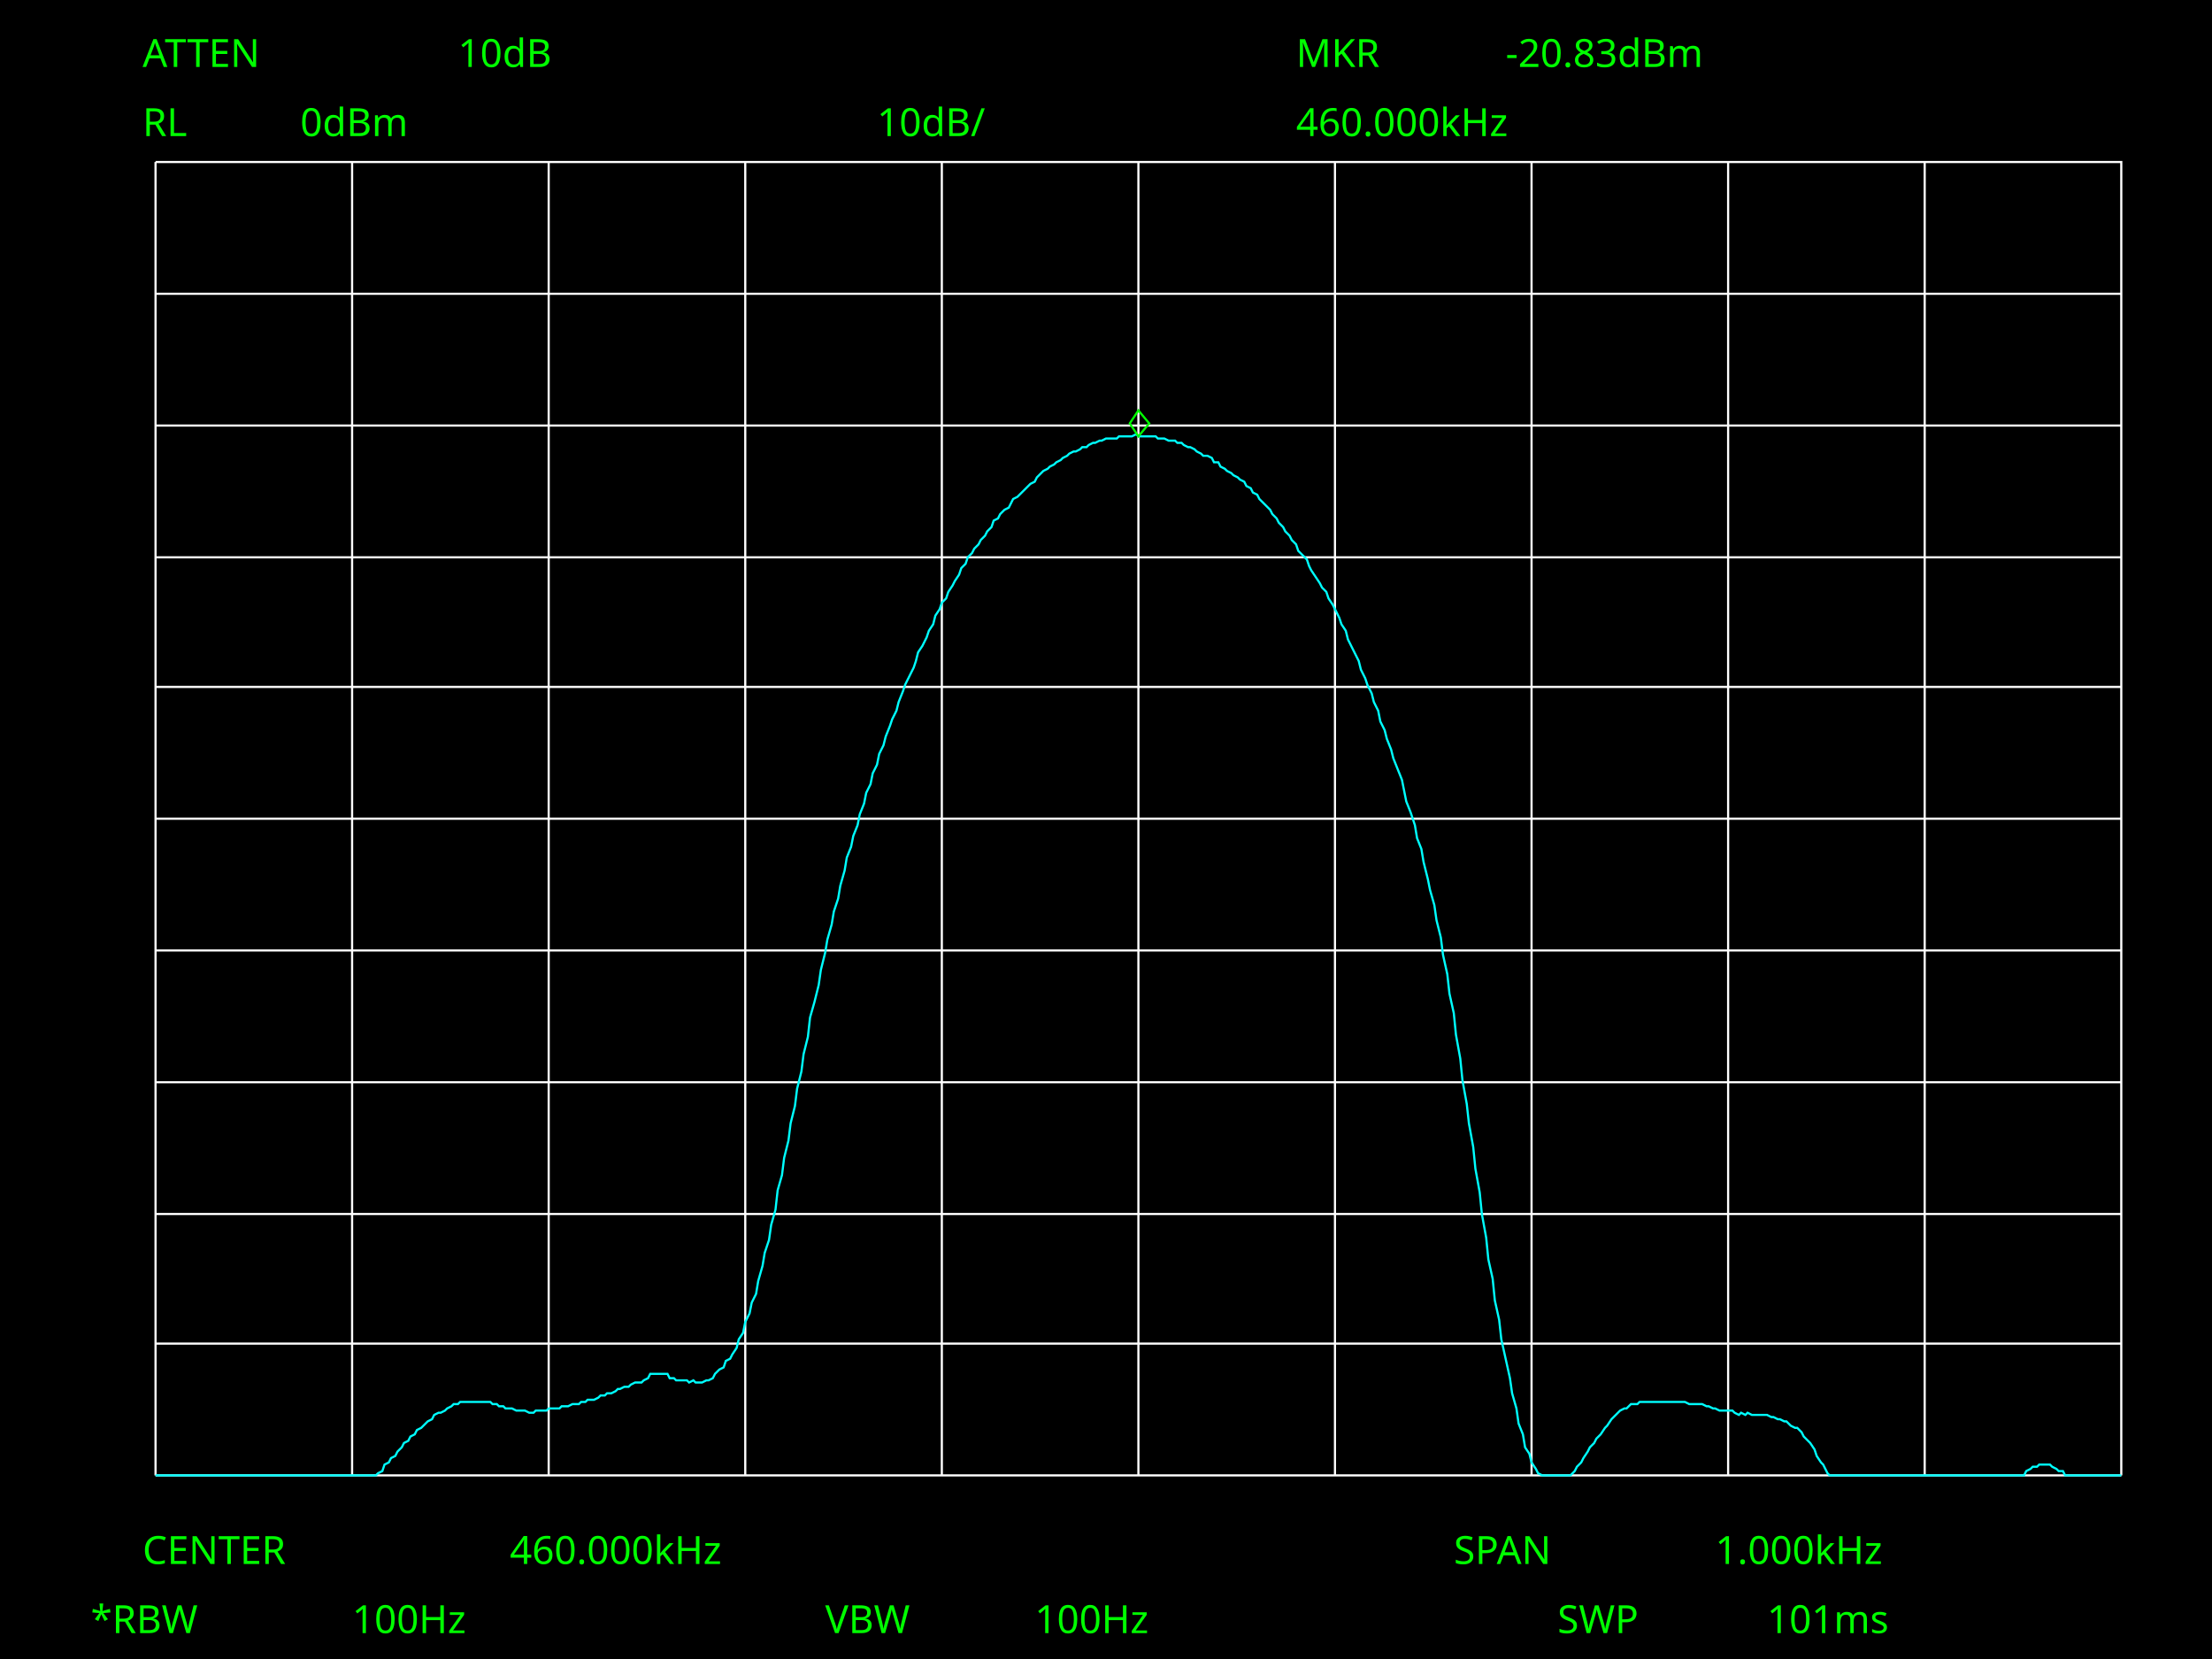
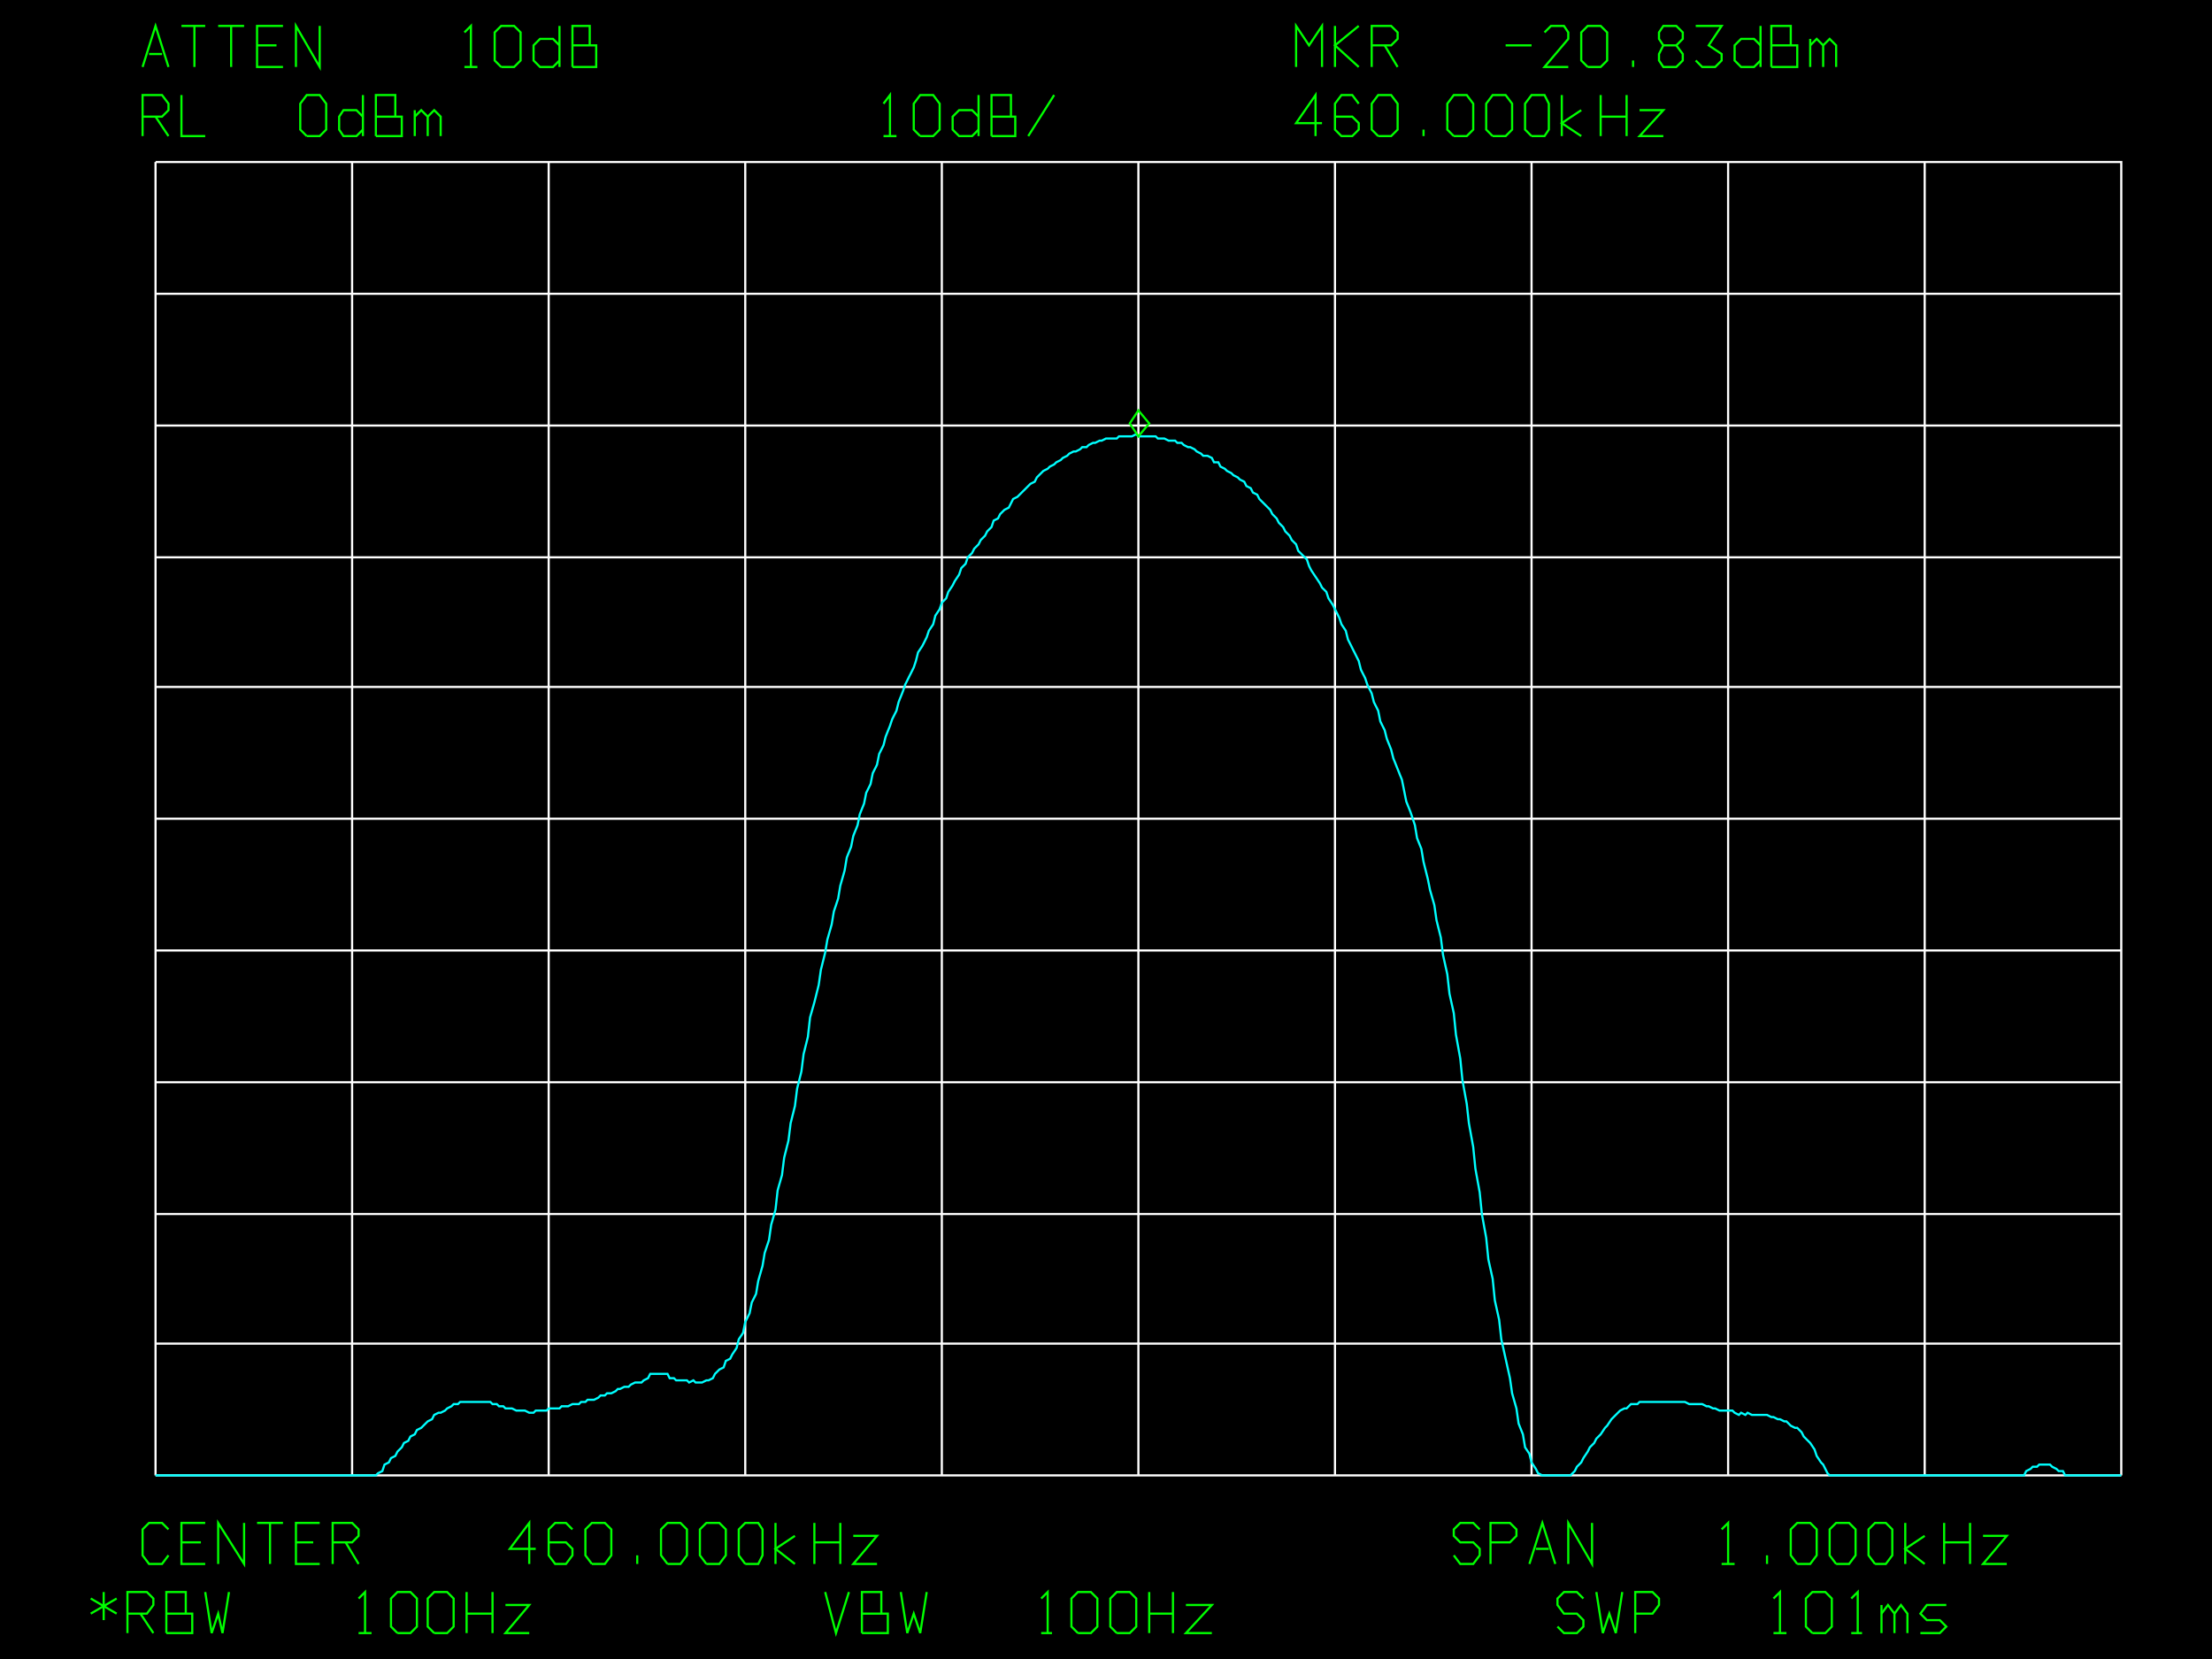
<svg xmlns="http://www.w3.org/2000/svg" width="1024" height="768" viewBox="0 0 1024 768">
  <rect width="1024" height="768" fill="#000000" />
  <polyline fill="none" stroke="#FFFFFF" stroke-width="1" points="72,683 72,379 72,75" />
  <polyline fill="none" stroke="#FFFFFF" stroke-width="1" points="163,75 163,379 163,683" />
  <polyline fill="none" stroke="#FFFFFF" stroke-width="1" points="254,683 254,379 254,75" />
  <polyline fill="none" stroke="#FFFFFF" stroke-width="1" points="345,75 345,379 345,683" />
  <polyline fill="none" stroke="#FFFFFF" stroke-width="1" points="436,683 436,379 436,75" />
  <polyline fill="none" stroke="#FFFFFF" stroke-width="1" points="527,75 527,379 527,683" />
  <polyline fill="none" stroke="#FFFFFF" stroke-width="1" points="618,683 618,379 618,75" />
  <polyline fill="none" stroke="#FFFFFF" stroke-width="1" points="709,75 709,379 709,683" />
  <polyline fill="none" stroke="#FFFFFF" stroke-width="1" points="800,683 800,379 800,75" />
  <polyline fill="none" stroke="#FFFFFF" stroke-width="1" points="891,75 891,379 891,683" />
  <polyline fill="none" stroke="#FFFFFF" stroke-width="1" points="982,683 982,379 982,75 527,75 72,75" />
  <polyline fill="none" stroke="#FFFFFF" stroke-width="1" points="72,136 527,136 982,136" />
  <polyline fill="none" stroke="#FFFFFF" stroke-width="1" points="982,197 527,197 72,197" />
  <polyline fill="none" stroke="#FFFFFF" stroke-width="1" points="72,258 527,258 982,258" />
  <polyline fill="none" stroke="#FFFFFF" stroke-width="1" points="982,318 527,318 72,318" />
  <polyline fill="none" stroke="#FFFFFF" stroke-width="1" points="72,379 527,379 982,379" />
  <polyline fill="none" stroke="#FFFFFF" stroke-width="1" points="982,440 527,440 72,440" />
  <polyline fill="none" stroke="#FFFFFF" stroke-width="1" points="72,501 527,501 982,501" />
  <polyline fill="none" stroke="#FFFFFF" stroke-width="1" points="982,562 527,562 72,562" />
  <polyline fill="none" stroke="#FFFFFF" stroke-width="1" points="72,622 527,622 982,622" />
  <polyline fill="none" stroke="#FFFFFF" stroke-width="1" points="982,683 527,683 72,683" />
-   <text x="42" y="756" fill="#00FF00" font-family="sans-serif" font-size="18px">*RBW</text>
-   <text x="163" y="756" fill="#00FF00" font-family="sans-serif" font-size="18px">100Hz</text>
-   <text x="382" y="756" fill="#00FF00" font-family="sans-serif" font-size="18px">VBW</text>
-   <text x="479" y="756" fill="#00FF00" font-family="sans-serif" font-size="18px">100Hz</text>
-   <text x="721" y="756" fill="#00FF00" font-family="sans-serif" font-size="18px">SWP</text>
-   <text x="818" y="756" fill="#00FF00" font-family="sans-serif" font-size="18px">101ms</text>
-   <text x="673" y="724" fill="#00FF00" font-family="sans-serif" font-size="18px">SPAN</text>
-   <text x="794" y="724" fill="#00FF00" font-family="sans-serif" font-size="18px">1.000kHz</text>
-   <text x="66" y="724" fill="#00FF00" font-family="sans-serif" font-size="18px">CENTER</text>
-   <text x="236" y="724" fill="#00FF00" font-family="sans-serif" font-size="18px">460.000kHz</text>
-   <text x="66" y="63" fill="#00FF00" font-family="sans-serif" font-size="18px">RL</text>
-   <text x="139" y="63" fill="#00FF00" font-family="sans-serif" font-size="18px">0dBm</text>
-   <text x="66" y="31" fill="#00FF00" font-family="sans-serif" font-size="18px">ATTEN</text>
-   <text x="212" y="31" fill="#00FF00" font-family="sans-serif" font-size="18px">10dB</text>
-   <text x="406" y="63" fill="#00FF00" font-family="sans-serif" font-size="18px">10dB/</text>
-   <text x="600" y="31" fill="#00FF00" font-family="sans-serif" font-size="18px">MKR</text>
-   <text x="697" y="31" fill="#00FF00" font-family="sans-serif" font-size="18px">-20.83dBm</text>
-   <text x="600" y="63" fill="#00FF00" font-family="sans-serif" font-size="18px">460.000kHz</text>
+   <polyline fill="none" stroke="#00FF00" stroke-width="1" points="48,750 48,737" />
+   <polyline fill="none" stroke="#00FF00" stroke-width="1" points="42,747 54,740" />
+   <polyline fill="none" stroke="#00FF00" stroke-width="1" points="54,747 42,740" />
+   <polyline fill="none" stroke="#00FF00" stroke-width="1" points="59,756 59,737 68,737 71,740 71,743 68,747 59,747" />
+   <polyline fill="none" stroke="#00FF00" stroke-width="1" points="65,747 71,756" />
+   <polyline fill="none" stroke="#00FF00" stroke-width="1" points="77,756 77,737 86,737 86,747 77,747 89,747 89,756 77,756" />
+   <polyline fill="none" stroke="#00FF00" stroke-width="1" points="95,737 98,756 101,747 103,756 106,737" />
+   <polyline fill="none" stroke="#00FF00" stroke-width="1" points="166,740 169,737 169,756" />
+   <polyline fill="none" stroke="#00FF00" stroke-width="1" points="166,756 172,756" />
+   <polyline fill="none" stroke="#00FF00" stroke-width="1" points="184,756 190,756 193,753 193,740 190,737 184,737 181,740 181,753 184,756" />
+   <polyline fill="none" stroke="#00FF00" stroke-width="1" points="201,756 207,756 210,753 210,740 207,737 201,737 198,740 198,753 201,756" />
+   <polyline fill="none" stroke="#00FF00" stroke-width="1" points="216,756 216,737" />
+   <polyline fill="none" stroke="#00FF00" stroke-width="1" points="228,756 228,737" />
+   <polyline fill="none" stroke="#00FF00" stroke-width="1" points="216,747 228,747" />
+   <polyline fill="none" stroke="#00FF00" stroke-width="1" points="234,743 245,743 234,756 245,756" />
+   <polyline fill="none" stroke="#00FF00" stroke-width="1" points="382,737 387,756 393,737" />
+   <polyline fill="none" stroke="#00FF00" stroke-width="1" points="399,756 399,737 408,737 408,747 399,747 411,747 411,756 399,756" />
+   <polyline fill="none" stroke="#00FF00" stroke-width="1" points="417,737 420,756 423,747 426,756 429,737" />
+   <polyline fill="none" stroke="#00FF00" stroke-width="1" points="482,740 485,737 485,756" />
+   <polyline fill="none" stroke="#00FF00" stroke-width="1" points="482,756 487,756" />
+   <polyline fill="none" stroke="#00FF00" stroke-width="1" points="499,756 505,756 508,753 508,740 505,737 499,737 496,740 496,753 499,756" />
+   <polyline fill="none" stroke="#00FF00" stroke-width="1" points="517,756 523,756 526,753 526,740 523,737 517,737 514,740 514,753 517,756" />
+   <polyline fill="none" stroke="#00FF00" stroke-width="1" points="532,756 532,737" />
+   <polyline fill="none" stroke="#00FF00" stroke-width="1" points="543,756 543,737" />
+   <polyline fill="none" stroke="#00FF00" stroke-width="1" points="532,747 543,747" />
+   <polyline fill="none" stroke="#00FF00" stroke-width="1" points="549,743 561,743 549,756 561,756" />
+   <polyline fill="none" stroke="#00FF00" stroke-width="1" points="733,740 730,737 724,737 721,740 721,743 724,747 730,747 733,750 733,753 730,756 724,756 721,753" />
+   <polyline fill="none" stroke="#00FF00" stroke-width="1" points="739,737 742,756 745,747 748,756 751,737" />
+   <polyline fill="none" stroke="#00FF00" stroke-width="1" points="757,756 757,737 765,737 768,740 768,743 765,747 757,747" />
+   <polyline fill="none" stroke="#00FF00" stroke-width="1" points="821,740 824,737 824,756" />
+   <polyline fill="none" stroke="#00FF00" stroke-width="1" points="821,756 827,756" />
+   <polyline fill="none" stroke="#00FF00" stroke-width="1" points="839,756 845,756 848,753 848,740 845,737 839,737 836,740 836,753 839,756" />
+   <polyline fill="none" stroke="#00FF00" stroke-width="1" points="857,740 860,737 860,756" />
+   <polyline fill="none" stroke="#00FF00" stroke-width="1" points="857,756 862,756" />
+   <polyline fill="none" stroke="#00FF00" stroke-width="1" points="871,756 871,743" />
+   <polyline fill="none" stroke="#00FF00" stroke-width="1" points="871,747 874,743 877,747 877,756" />
+   <polyline fill="none" stroke="#00FF00" stroke-width="1" points="877,747 880,743 883,747 883,756" />
+   <polyline fill="none" stroke="#00FF00" stroke-width="1" points="901,743 892,743 889,747 892,750 898,750 901,753 898,756 889,756" />
+   <polyline fill="none" stroke="#00FF00" stroke-width="1" points="685,708 682,705 676,705 673,708 673,711 676,714 682,714 685,717 685,720 682,724 676,724 673,720" />
+   <polyline fill="none" stroke="#00FF00" stroke-width="1" points="690,724 690,705 699,705 702,708 702,711 699,714 690,714" />
+   <polyline fill="none" stroke="#00FF00" stroke-width="1" points="708,724 714,705 720,724" />
+   <polyline fill="none" stroke="#00FF00" stroke-width="1" points="711,717 717,717" />
+   <polyline fill="none" stroke="#00FF00" stroke-width="1" points="726,724 726,705 737,724 737,705" />
+   <polyline fill="none" stroke="#00FF00" stroke-width="1" points="797,708 800,705 800,724" />
+   <polyline fill="none" stroke="#00FF00" stroke-width="1" points="797,724 803,724" />
+   <polyline fill="none" stroke="#00FF00" stroke-width="1" points="818,724 818,720" />
+   <polyline fill="none" stroke="#00FF00" stroke-width="1" points="832,724 838,724 841,720 841,708 838,705 832,705 829,708 829,720 832,724" />
+   <polyline fill="none" stroke="#00FF00" stroke-width="1" points="850,724 856,724 859,720 859,708 856,705 850,705 847,708 847,720 850,724" />
+   <polyline fill="none" stroke="#00FF00" stroke-width="1" points="868,724 873,724 876,720 876,708 873,705 868,705 865,708 865,720 868,724" />
+   <polyline fill="none" stroke="#00FF00" stroke-width="1" points="882,705 882,724" />
+   <polyline fill="none" stroke="#00FF00" stroke-width="1" points="891,711 882,717 891,724" />
+   <polyline fill="none" stroke="#00FF00" stroke-width="1" points="900,724 900,705" />
+   <polyline fill="none" stroke="#00FF00" stroke-width="1" points="912,724 912,705" />
+   <polyline fill="none" stroke="#00FF00" stroke-width="1" points="900,714 912,714" />
+   <polyline fill="none" stroke="#00FF00" stroke-width="1" points="918,711 929,711 918,724 929,724" />
+   <polyline fill="none" stroke="#00FF00" stroke-width="1" points="78,708 75,705 69,705 66,708 66,720 69,724 75,724 78,720" />
+   <polyline fill="none" stroke="#00FF00" stroke-width="1" points="95,705 84,705 84,724 95,724" />
+   <polyline fill="none" stroke="#00FF00" stroke-width="1" points="84,714 93,714" />
+   <polyline fill="none" stroke="#00FF00" stroke-width="1" points="101,724 101,705 113,724 113,705" />
+   <polyline fill="none" stroke="#00FF00" stroke-width="1" points="119,705 131,705" />
+   <polyline fill="none" stroke="#00FF00" stroke-width="1" points="125,705 125,724" />
+   <polyline fill="none" stroke="#00FF00" stroke-width="1" points="148,705 137,705 137,724 148,724" />
+   <polyline fill="none" stroke="#00FF00" stroke-width="1" points="137,714 145,714" />
+   <polyline fill="none" stroke="#00FF00" stroke-width="1" points="154,724 154,705 163,705 166,708 166,711 163,714 154,714" />
+   <polyline fill="none" stroke="#00FF00" stroke-width="1" points="160,714 166,724" />
+   <polyline fill="none" stroke="#00FF00" stroke-width="1" points="245,724 245,705 236,717 248,717" />
+   <polyline fill="none" stroke="#00FF00" stroke-width="1" points="265,708 262,705 257,705 254,708 254,720 257,724 262,724 265,720 265,717 262,714 254,714" />
+   <polyline fill="none" stroke="#00FF00" stroke-width="1" points="274,724 280,724 283,720 283,708 280,705 274,705 271,708 271,720 274,724" />
+   <polyline fill="none" stroke="#00FF00" stroke-width="1" points="295,724 295,720" />
+   <polyline fill="none" stroke="#00FF00" stroke-width="1" points="309,724 315,724 318,720 318,708 315,705 309,705 306,708 306,720 309,724" />
+   <polyline fill="none" stroke="#00FF00" stroke-width="1" points="327,724 333,724 336,720 336,708 333,705 327,705 324,708 324,720 327,724" />
+   <polyline fill="none" stroke="#00FF00" stroke-width="1" points="345,724 351,724 353,720 353,708 351,705 345,705 342,708 342,720 345,724" />
+   <polyline fill="none" stroke="#00FF00" stroke-width="1" points="359,705 359,724" />
+   <polyline fill="none" stroke="#00FF00" stroke-width="1" points="368,711 359,717 368,724" />
+   <polyline fill="none" stroke="#00FF00" stroke-width="1" points="377,724 377,705" />
+   <polyline fill="none" stroke="#00FF00" stroke-width="1" points="389,724 389,705" />
+   <polyline fill="none" stroke="#00FF00" stroke-width="1" points="377,714 389,714" />
+   <polyline fill="none" stroke="#00FF00" stroke-width="1" points="395,711 406,711 395,724 406,724" />
+   <polyline fill="none" stroke="#00FF00" stroke-width="1" points="66,63 66,44 75,44 78,48 78,51 75,54 66,54" />
+   <polyline fill="none" stroke="#00FF00" stroke-width="1" points="72,54 78,63" />
+   <polyline fill="none" stroke="#00FF00" stroke-width="1" points="84,44 84,63 95,63" />
+   <polyline fill="none" stroke="#00FF00" stroke-width="1" points="142,63 148,63 151,60 151,48 148,44 142,44 139,48 139,60 142,63" />
+   <polyline fill="none" stroke="#00FF00" stroke-width="1" points="168,44 168,63" />
+   <polyline fill="none" stroke="#00FF00" stroke-width="1" points="168,60 165,63 159,63 157,60 157,54 159,51 165,51 168,54" />
+   <polyline fill="none" stroke="#00FF00" stroke-width="1" points="174,63 174,44 183,44 183,54 174,54 186,54 186,63 174,63" />
+   <polyline fill="none" stroke="#00FF00" stroke-width="1" points="192,63 192,51" />
+   <polyline fill="none" stroke="#00FF00" stroke-width="1" points="192,54 195,51 198,54 198,63" />
+   <polyline fill="none" stroke="#00FF00" stroke-width="1" points="198,54 201,51 204,54 204,63" />
+   <polyline fill="none" stroke="#00FF00" stroke-width="1" points="66,31 72,12 78,31" />
+   <polyline fill="none" stroke="#00FF00" stroke-width="1" points="69,25 75,25" />
+   <polyline fill="none" stroke="#00FF00" stroke-width="1" points="84,12 95,12" />
+   <polyline fill="none" stroke="#00FF00" stroke-width="1" points="90,12 90,31" />
+   <polyline fill="none" stroke="#00FF00" stroke-width="1" points="101,12 113,12" />
+   <polyline fill="none" stroke="#00FF00" stroke-width="1" points="107,12 107,31" />
+   <polyline fill="none" stroke="#00FF00" stroke-width="1" points="131,12 119,12 119,31 131,31" />
+   <polyline fill="none" stroke="#00FF00" stroke-width="1" points="119,21 128,21" />
+   <polyline fill="none" stroke="#00FF00" stroke-width="1" points="137,31 137,12 148,31 148,12" />
+   <polyline fill="none" stroke="#00FF00" stroke-width="1" points="215,15 218,12 218,31" />
+   <polyline fill="none" stroke="#00FF00" stroke-width="1" points="215,31 221,31" />
+   <polyline fill="none" stroke="#00FF00" stroke-width="1" points="232,31 238,31 241,28 241,15 238,12 232,12 229,15 229,28 232,31" />
+   <polyline fill="none" stroke="#00FF00" stroke-width="1" points="259,12 259,31" />
+   <polyline fill="none" stroke="#00FF00" stroke-width="1" points="259,28 256,31 250,31 247,28 247,21 250,18 256,18 259,21" />
+   <polyline fill="none" stroke="#00FF00" stroke-width="1" points="265,31 265,12 273,12 273,21 265,21 276,21 276,31 265,31" />
+   <polyline fill="none" stroke="#00FF00" stroke-width="1" points="409,48 412,44 412,63" />
+   <polyline fill="none" stroke="#00FF00" stroke-width="1" points="409,63 415,63" />
+   <polyline fill="none" stroke="#00FF00" stroke-width="1" points="426,63 432,63 435,60 435,48 432,44 426,44 423,48 423,60 426,63" />
+   <polyline fill="none" stroke="#00FF00" stroke-width="1" points="453,44 453,63" />
+   <polyline fill="none" stroke="#00FF00" stroke-width="1" points="453,60 450,63 444,63 441,60 441,54 444,51 450,51 453,54" />
+   <polyline fill="none" stroke="#00FF00" stroke-width="1" points="459,63 459,44 468,44 468,54 459,54 470,54 470,63 459,63" />
+   <polyline fill="none" stroke="#00FF00" stroke-width="1" points="476,63 488,44" />
+   <polyline fill="none" stroke="#00FF00" stroke-width="1" points="600,31 600,12 606,21 612,12 612,31" />
+   <polyline fill="none" stroke="#00FF00" stroke-width="1" points="618,31 618,12" />
+   <polyline fill="none" stroke="#00FF00" stroke-width="1" points="629,12 618,21 629,31" />
+   <polyline fill="none" stroke="#00FF00" stroke-width="1" points="635,31 635,12 644,12 647,15 647,18 644,21 635,21" />
+   <polyline fill="none" stroke="#00FF00" stroke-width="1" points="641,21 647,31" />
+   <polyline fill="none" stroke="#00FF00" stroke-width="1" points="697,21 709,21" />
+   <polyline fill="none" stroke="#00FF00" stroke-width="1" points="715,15 718,12 724,12 726,15 726,18 715,31 726,31" />
+   <polyline fill="none" stroke="#00FF00" stroke-width="1" points="735,31 741,31 744,28 744,15 741,12 735,12 732,15 732,28 735,31" />
+   <polyline fill="none" stroke="#00FF00" stroke-width="1" points="756,31 756,28" />
+   <polyline fill="none" stroke="#00FF00" stroke-width="1" points="770,21 768,18 768,15 770,12 776,12 779,15 779,18 776,21 770,21 768,25 768,28 770,31 776,31 779,28 779,25 776,21" />
+   <polyline fill="none" stroke="#00FF00" stroke-width="1" points="785,12 797,12 791,21 797,25 797,28 794,31 788,31 785,28" />
+   <polyline fill="none" stroke="#00FF00" stroke-width="1" points="815,12 815,31" />
+   <polyline fill="none" stroke="#00FF00" stroke-width="1" points="815,28 812,31 806,31 803,28 803,21 806,18 812,18 815,21" />
+   <polyline fill="none" stroke="#00FF00" stroke-width="1" points="820,31 820,12 829,12 829,21 820,21 832,21 832,31 820,31" />
+   <polyline fill="none" stroke="#00FF00" stroke-width="1" points="838,31 838,18" />
+   <polyline fill="none" stroke="#00FF00" stroke-width="1" points="838,21 841,18 844,21 844,31" />
+   <polyline fill="none" stroke="#00FF00" stroke-width="1" points="844,21 847,18 850,21 850,31" />
+   <polyline fill="none" stroke="#00FF00" stroke-width="1" points="609,63 609,44 600,57 612,57" />
+   <polyline fill="none" stroke="#00FF00" stroke-width="1" points="629,48 626,44 621,44 618,48 618,60 621,63 626,63 629,60 629,57 626,54 618,54" />
+   <polyline fill="none" stroke="#00FF00" stroke-width="1" points="638,63 644,63 647,60 647,48 644,44 638,44 635,48 635,60 638,63" />
+   <polyline fill="none" stroke="#00FF00" stroke-width="1" points="659,63 659,60" />
+   <polyline fill="none" stroke="#00FF00" stroke-width="1" points="673,63 679,63 682,60 682,48 679,44 673,44 670,48 670,60 673,63" />
+   <polyline fill="none" stroke="#00FF00" stroke-width="1" points="691,63 697,63 700,60 700,48 697,44 691,44 688,48 688,60 691,63" />
+   <polyline fill="none" stroke="#00FF00" stroke-width="1" points="709,63 715,63 717,60 717,48 715,44 709,44 706,48 706,60 709,63" />
+   <polyline fill="none" stroke="#00FF00" stroke-width="1" points="723,44 723,63" />
+   <polyline fill="none" stroke="#00FF00" stroke-width="1" points="732,51 723,57 732,63" />
+   <polyline fill="none" stroke="#00FF00" stroke-width="1" points="741,63 741,44" />
+   <polyline fill="none" stroke="#00FF00" stroke-width="1" points="753,63 753,44" />
+   <polyline fill="none" stroke="#00FF00" stroke-width="1" points="741,54 753,54" />
+   <polyline fill="none" stroke="#00FF00" stroke-width="1" points="759,51 770,51 759,63 770,63" />
  <polyline fill="none" stroke="#00FFFF" stroke-width="1" points="72,683 74,683 75,683 77,683 78,683 80,683 81,683 83,683 84,683 86,683 87,683 89,683 90,683 92,683 93,683 95,683 96,683 98,683 99,683 101,683 102,683 104,683 105,683 107,683 109,683 110,683 112,683 113,683 115,683 116,683 118,683 119,683 121,683 122,683 124,683 125,683 127,683 128,683 130,683 131,683 133,683 134,683 136,683 137,683 139,683 140,683 142,683 143,683 145,683 146,683 148,683 149,683 151,683 153,683 154,683 156,683 157,683 159,683 160,683 162,683 163,683 165,683 166,683 168,683 169,683 171,683 172,683 174,683 175,682 177,681 178,678 180,677 181,675 183,674 184,672 186,670 187,668 189,667 190,665 192,664 193,662 195,661 197,659 198,658 200,657 201,655 203,654 204,654 206,653 207,652 209,651 210,650 212,650 213,649 215,649 216,649 218,649 219,649 221,649 222,649 224,649 225,649 227,649 228,650 230,650 231,651 233,651 234,652 236,652 237,652 239,653 241,653 242,653 243,653 245,654 247,654 248,653 250,653 251,653 253,653 254,652 256,652 257,652 259,652 260,651 262,651 263,651 265,650 266,650 268,650 269,649 271,649 272,648 274,648 275,648 277,647 278,646 280,646 281,645 283,645 285,644 286,643 287,643 289,642 291,642 292,641 294,640 295,640 297,640 298,639 300,638 301,636 303,636 304,636 306,636 307,636 309,636 310,638 312,638 313,639 315,639 316,639 318,639 319,640 321,639 322,640 324,640 325,640 327,639 328,639 330,638 331,636 333,634 335,633 336,630 338,629 339,627 341,624 342,620 344,617 345,612 347,608 348,603 350,599 351,593 353,586 354,580 356,574 357,567 359,560 360,551 362,544 363,536 365,528 366,520 368,512 369,504 371,496 372,488 374,480 375,471 377,464 379,456 380,449 382,441 383,435 385,428 386,422 388,416 389,410 391,403 392,397 394,392 395,387 397,382 398,377 400,372 401,367 403,363 404,358 406,354 407,349 409,345 410,341 412,336 413,333 415,329 416,325 418,320 419,317 421,313 423,309 424,306 425,302 427,299 429,295 430,292 432,289 433,285 435,282 436,279 438,277 439,274 441,271 442,269 444,266 445,263 447,261 448,258 450,256 451,254 453,252 454,250 456,248 457,246 459,244 460,241 462,240 463,238 465,236 467,235 468,233 469,231 471,230 473,228 474,227 476,225 477,224 479,223 480,221 482,219 483,218 485,217 486,216 488,215 489,214 491,213 492,212 494,211 495,210 497,209 498,209 500,208 501,207 503,207 504,206 506,205 507,205 509,204 510,204 512,203 513,203 515,203 517,203 518,202 520,202 521,202 523,202 524,202 526,201 527,202 529,202 530,202 532,202 533,202 535,202 536,203 538,203 539,203 541,204 542,204 544,204 545,205 547,205 548,206 550,207 551,207 553,208 554,209 556,210 557,211 559,211 561,212 562,214 564,214 565,216 567,217 568,218 570,219 571,220 573,221 574,222 576,223 577,225 579,226 580,228 582,229 583,231 585,233 586,234 588,236 589,238 591,240 592,242 594,244 595,246 597,248 598,250 600,252 601,255 603,257 605,259 606,262 607,264 609,267 611,270 612,272 614,274 615,277 617,280 618,282 620,286 621,289 623,292 624,296 626,300 627,302 629,306 630,310 632,314 633,317 635,321 636,325 638,329 639,334 641,338 642,342 644,347 645,351 647,356 649,361 650,366 651,371 653,376 655,382 656,388 658,393 659,399 661,407 662,412 664,419 665,426 667,434 668,442 670,451 671,460 673,469 674,479 676,490 677,500 679,511 680,520 682,531 683,541 685,552 686,562 688,573 689,583 691,592 692,602 694,611 695,620 697,629 699,638 700,645 702,652 703,659 705,664 706,670 708,673 709,677 711,680 712,682 714,683 715,683 717,683 718,683 720,683 721,683 723,683 724,683 726,683 727,683 729,681 730,679 732,677 733,675 735,672 736,670 738,668 739,666 741,664 743,661 744,660 746,657 747,656 749,654 750,653 752,652 753,652 755,650 756,650 758,650 759,649 761,649 762,649 764,649 765,649 767,649 768,649 770,649 771,649 773,649 774,649 776,649 777,649 779,649 780,649 782,650 783,650 785,650 787,650 788,650 790,651 791,651 793,652 794,652 796,653 797,653 799,653 800,653 802,653 803,654 805,655 806,654 808,655 809,654 811,655 812,655 814,655 815,655 817,655 818,655 820,656 821,656 823,657 824,657 826,658 827,658 829,660 831,661 832,661 834,663 835,665 837,667 838,668 840,671 841,674 843,677 844,678 846,682 847,683 849,683 850,683 852,683 853,683 855,683 856,683 858,683 859,683 861,683 862,683 864,683 865,683 867,683 868,683 870,683 871,683 873,683 874,683 876,683 878,683 879,683 881,683 882,683 884,683 885,683 887,683 888,683 890,683 891,683 893,683 894,683 896,683 897,683 899,683 900,683 902,683 903,683 905,683 906,683 908,683 909,683 911,683 912,683 914,683 915,683 917,683 918,683 920,683 922,683 923,683 925,683 926,683 928,683 929,683 931,683 932,683 934,683 935,683 937,683 938,681 940,680 941,679 943,679 944,678 946,678 947,678 949,678 950,679 952,680 953,681 955,681 956,683 958,683 959,683 961,683 962,683 964,683 966,683 967,683 969,683 970,683 972,683 973,683 975,683 976,683 978,683 979,683 981,683 982,683" />
  <polyline fill="none" stroke="#00FF00" stroke-width="1" points="527,202 532,196 527,190 523,196 527,202 532,196 527,190 523,196 527,202 532,196 527,190 523,196 527,202" />
</svg>
